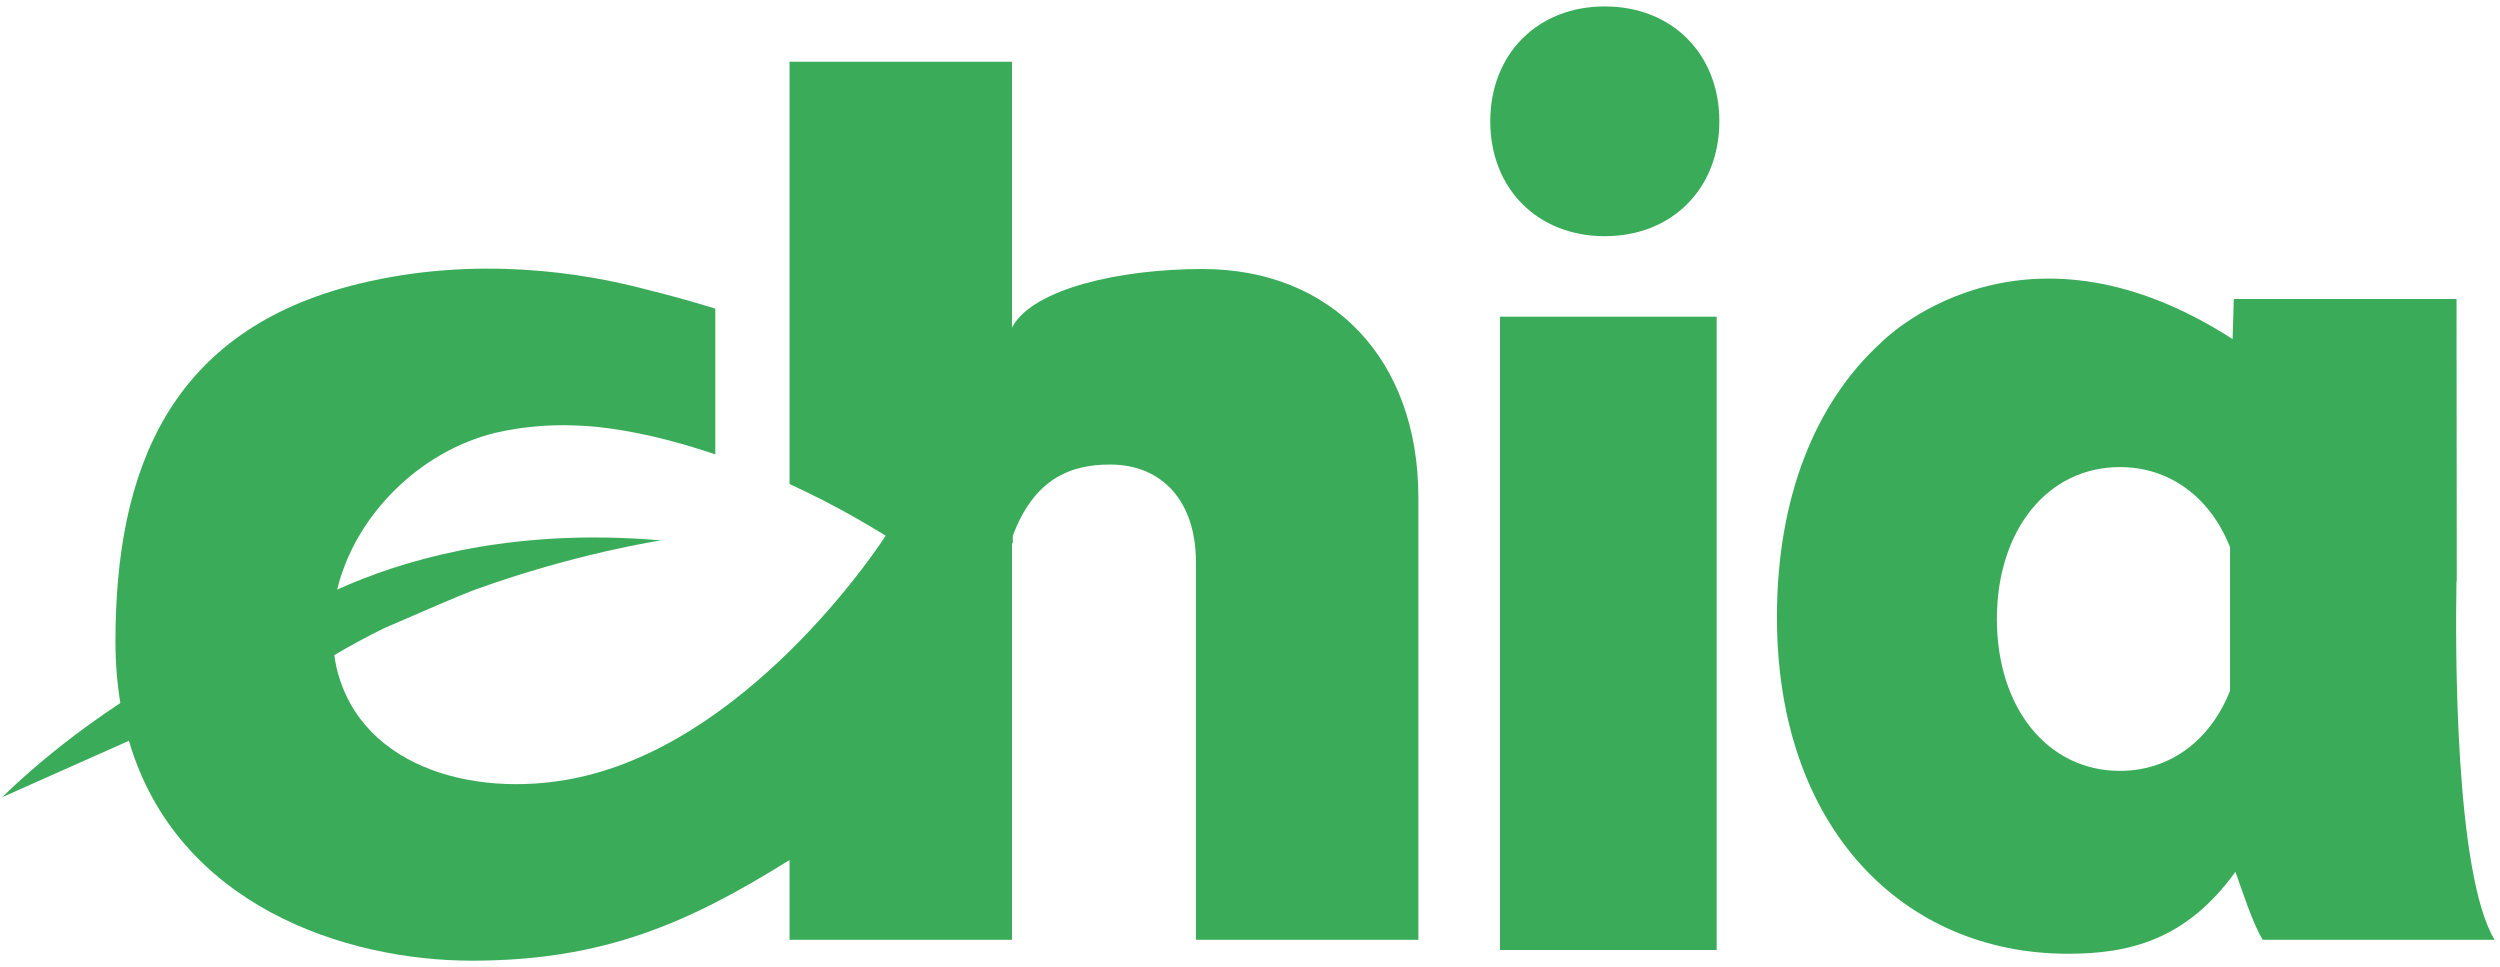
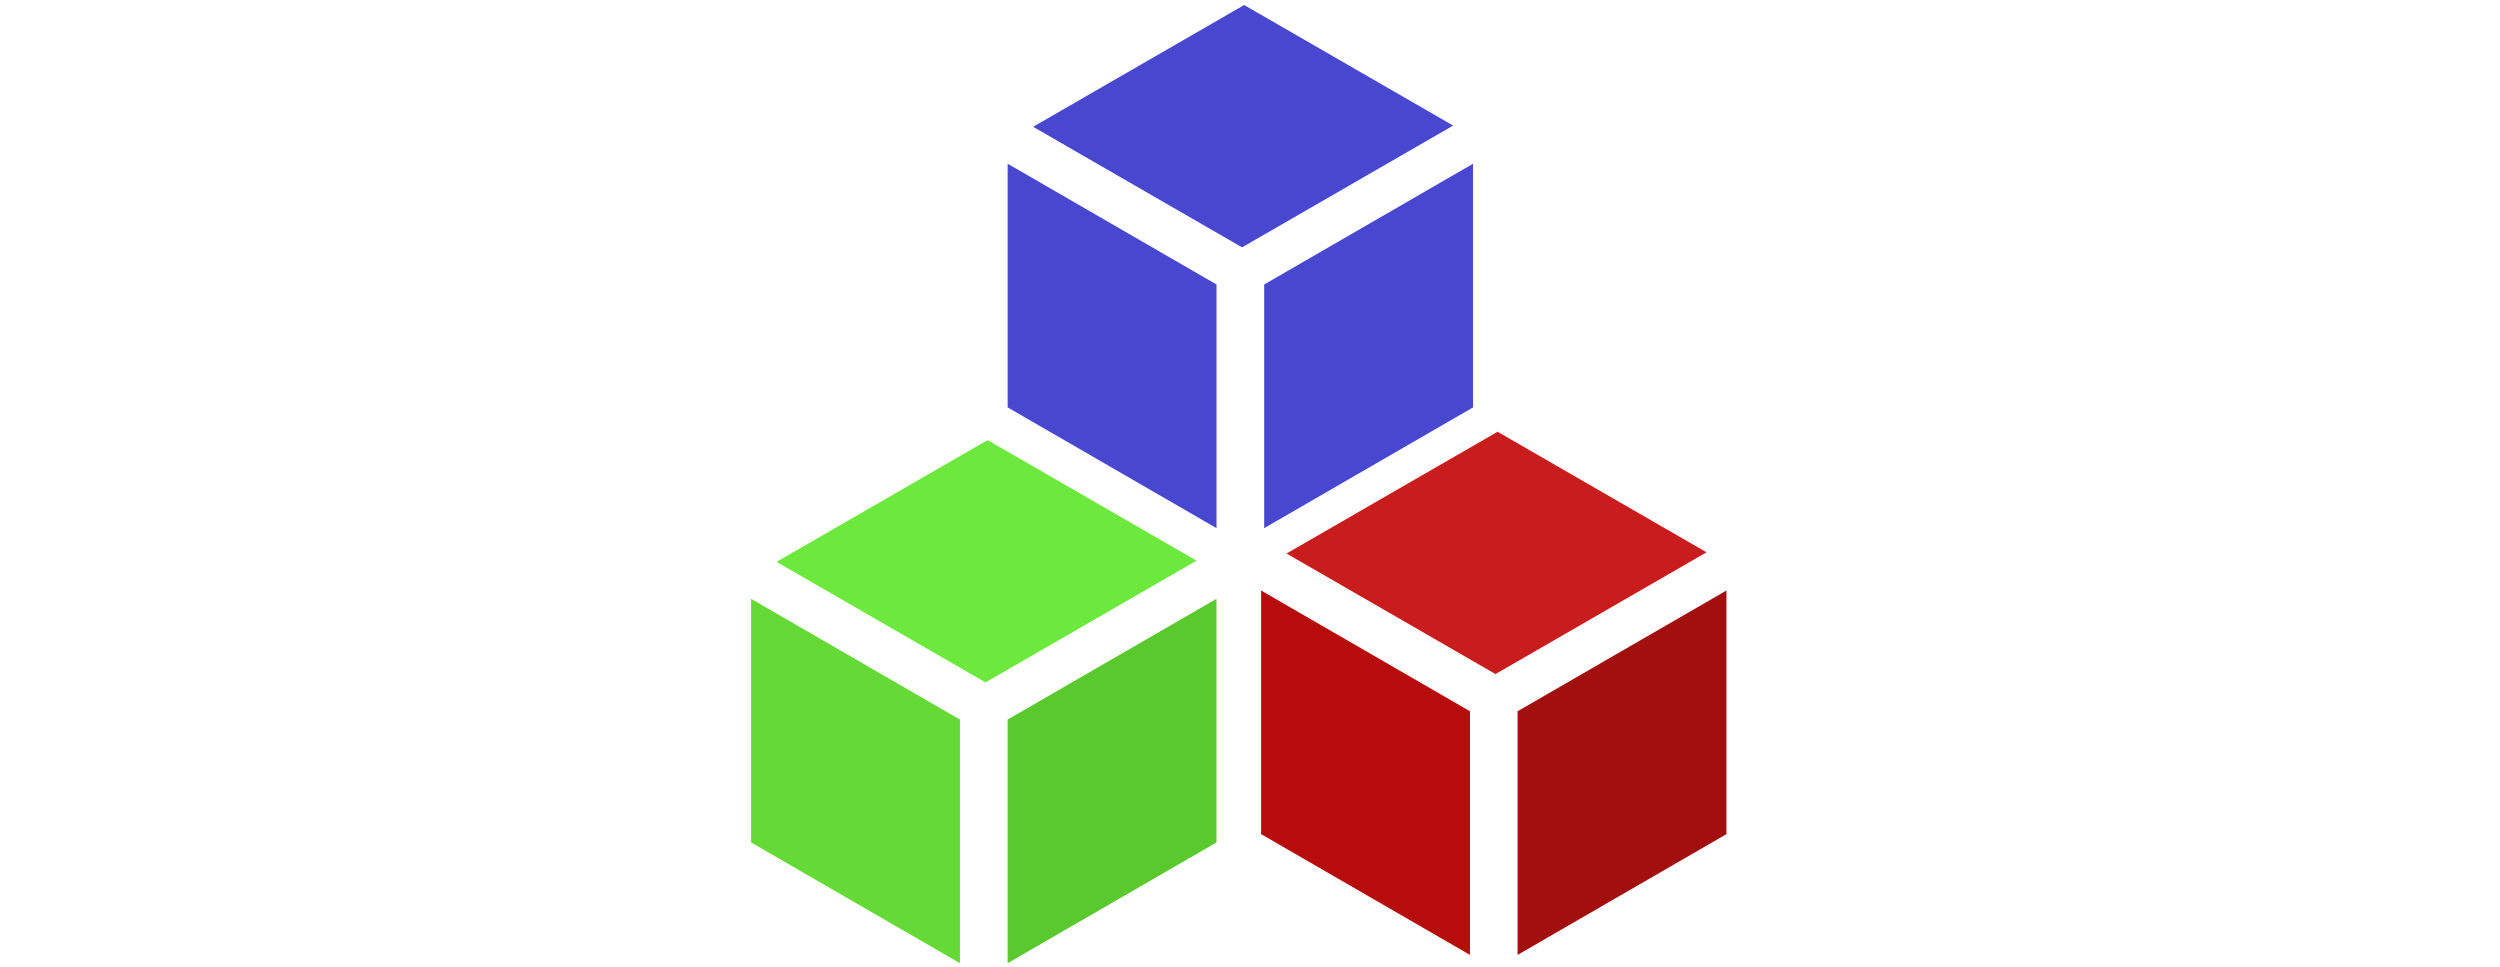
- <svg xmlns="http://www.w3.org/2000/svg" width="150px" height="58px" viewBox="0 0 150 58" version="1.1">
-   <g id="Community" stroke="none" stroke-width="1" fill="none" fill-rule="evenodd">
-     <g transform="translate(-189, -1096)" fill="#3AAC59" fill-rule="nonzero" id="footer">
-       <g transform="translate(0, 988)">
-         <g id="Group-14" transform="translate(189, 108)">
-           <g id="kujenga-logo-(1)">
-             <polygon id="Rectangle-path" points="90 19 103 19 103 57 90 57" />
-             <g id="Group">
-               <path d="M72.151,16.141 C67.153,16.141 62.042,17.337 60.77,19.564 C60.753,19.593 60.736,19.619 60.719,19.648 L60.719,3.704 L47.372,3.704 L47.372,28.997 L47.372,29.041 C48.699,29.649 50.061,30.344 51.439,31.129 C51.905,31.396 52.299,31.63 52.59,31.805 C52.772,31.914 52.955,32.024 53.137,32.138 C53.156,32.15 45.507,44.059 35.092,46.56 C28.938,48.039 21.668,46.249 20.196,40.075 C20.134,39.82 20.1,39.563 20.06,39.306 C21.041,38.722 22.045,38.186 23.054,37.689 C25.603,36.578 27.548,35.745 28.285,35.463 C28.349,35.439 28.415,35.414 28.479,35.391 C28.48,35.391 28.482,35.39 28.482,35.39 C28.483,35.39 28.483,35.389 28.484,35.388 C34.562,33.184 39.663,32.424 39.663,32.424 C35.03,32.023 31.053,32.346 27.724,33.005 C27.722,33.004 27.719,33.003 27.719,33.003 C27.719,33.003 27.694,33.009 27.649,33.02 C24.635,33.624 22.155,34.502 20.23,35.378 C21.303,30.929 25.174,27.063 29.756,25.962 C30.158,25.865 30.566,25.791 30.976,25.727 C31.094,25.709 31.211,25.693 31.329,25.677 C31.647,25.634 31.967,25.6 32.289,25.574 C32.391,25.566 32.495,25.555 32.598,25.55 C33.009,25.524 33.422,25.511 33.836,25.512 C33.918,25.513 33.999,25.517 34.08,25.518 C34.424,25.523 34.767,25.536 35.111,25.558 C35.233,25.566 35.354,25.574 35.475,25.583 C35.595,25.593 35.716,25.604 35.836,25.616 C37.809,25.82 40.232,26.349 42.919,27.262 L42.919,18.518 C41.622,18.117 40.247,17.729 38.819,17.378 C35.055,16.375 28.591,15.307 21.522,17.029 C10.151,19.8 6.927,28.212 6.927,38.492 C6.927,39.801 7.031,41.027 7.221,42.18 C4.752,43.815 2.328,45.692 0.124,47.835 C0.124,47.835 3.404,46.372 7.735,44.448 C10.627,54.32 20.713,57.641 28.308,57.641 C36.229,57.641 41.314,55.38 47.372,51.601 L47.372,56.388 L60.719,56.388 L60.719,32.64 C60.736,32.609 60.753,32.578 60.77,32.546 L60.77,32.143 C62.04,28.748 64.2,27.872 66.6,27.872 C69.773,27.872 71.755,30.126 71.755,33.706 L71.755,56.388 L85.103,56.388 L85.103,29.862 C85.103,21.51 79.882,16.141 72.151,16.141" id="Shape" />
-               <path d="M96.288,0.385 C92.258,0.385 89.416,3.235 89.416,7.279 C89.416,11.322 92.258,14.171 96.288,14.171 C100.318,14.171 103.161,11.322 103.161,7.279 C103.161,3.235 100.318,0.385 96.288,0.385" id="Shape" />
-               <path d="M147.39,34.867 L147.406,34.867 L147.392,17.94 L134.028,17.94 L133.955,20.346 C121.065,12.041 112.836,20.582 112.836,20.582 C108.9,24.186 106.616,29.877 106.616,37.022 C106.616,49.69 114.208,57.226 124.077,57.226 C127.776,57.226 131.184,56.388 134.126,52.308 C134.467,53.26 135.227,55.588 135.771,56.388 L149.677,56.388 C147.293,52.463 147.313,38.853 147.39,34.867 M127.193,46.252 C122.865,46.252 119.813,42.484 119.813,37.139 C119.813,31.794 122.865,28.025 127.193,28.025 C130.228,28.025 132.634,29.88 133.802,32.831 L133.802,41.446 C132.635,44.397 130.228,46.252 127.193,46.252" id="Shape" />
-             </g>
-           </g>
-         </g>
-       </g>
-     </g>
-   </g>
+ <svg xmlns="http://www.w3.org/2000/svg" xmlns:ns1="https://boxy-svg.com" width="150px" height="58px" viewBox="0 0 150 58" version="1.1">
+   <defs>
+     <ns1:guide x="95.991" y="40.703" angle="0" />
+     <ns1:guide x="-17.236" y="1.44" angle="0" />
+     <ns1:guide x="24.505" y="48.647" angle="90" />
+     <ns1:guide x="15.565" y="37.14" angle="90" />
+   </defs>
+   <path d="M -34.439 -11.694 H -19.964 V 0.963 H -34.439 V -11.694 Z" style="fill: rgb(71, 71, 208); stroke-width: 0.268px;" transform="matrix(0.866182, 0.499728, 1.0005, -0.577271, 103.5169, 18.06724)" />
+   <path d="M 34.439 11.694 H 48.914 V 24.351 H 34.439 V 11.694 Z" style="stroke-width: 0.268px; fill: rgb(71, 71, 208);" transform="matrix(-0.86573, 0.500511, 0, 1.155094, 118.1968, -20.92055)" />
+   <path d="M 34.439 11.694 H 48.914 V 24.351 H 34.439 V 11.694 Z" style="stroke-width: 0.268px; fill: rgb(71, 71, 208);" transform="matrix(0.86573, 0.500511, 0, 1.155094, 30.64424, -20.92077)" />
+   <rect x="34.439" y="11.694" width="14.475" height="12.657" style="fill: rgb(201, 28, 28); stroke-width: 0.268px;" transform="matrix(0.866182, 0.499728, 1.0005, -0.577271, 35.66123, 22.75181)" />
+   <path d="M -34.439 -11.694 H -19.964 V 0.963 H -34.439 V -11.694 Z" style="fill: rgb(161, 15, 15); stroke-width: 0.268px;" transform="matrix(-0.86573, 0.500511, 0, 1.155094, 73.77156, 66.17486)" />
+   <path d="M 34.439 11.694 H 48.914 V 24.351 H 34.439 V 11.694 Z" style="fill: rgb(182, 12, 12); stroke-width: 0.268px;" transform="matrix(0.86573, 0.500511, 0, 1.155094, 45.8509, 4.684379)" />
+   <path d="M -34.439 -11.694 H -19.964 V 0.963 H -34.439 V -11.694 Z" style="fill: rgb(109, 232, 60); stroke-width: 0.268px;" transform="matrix(0.866182, 0.499728, 1.0005, -0.577271, 88.12314, 44.17129)" />
+   <path d="M 34.439 11.694 H 48.914 V 24.351 H 34.439 V 11.694 Z" style="fill: rgb(89, 201, 45); stroke-width: 0.268px;" transform="matrix(-0.86573, 0.500511, 0, 1.155094, 102.803, 5.183519)" />
+   <path d="M 34.439 11.694 H 48.914 V 24.351 H 34.439 V 11.694 Z" style="fill: rgb(101, 218, 54); stroke-width: 0.268px;" transform="matrix(0.86573, 0.500511, 0, 1.155094, 15.25041, 5.183298)" />
</svg>
